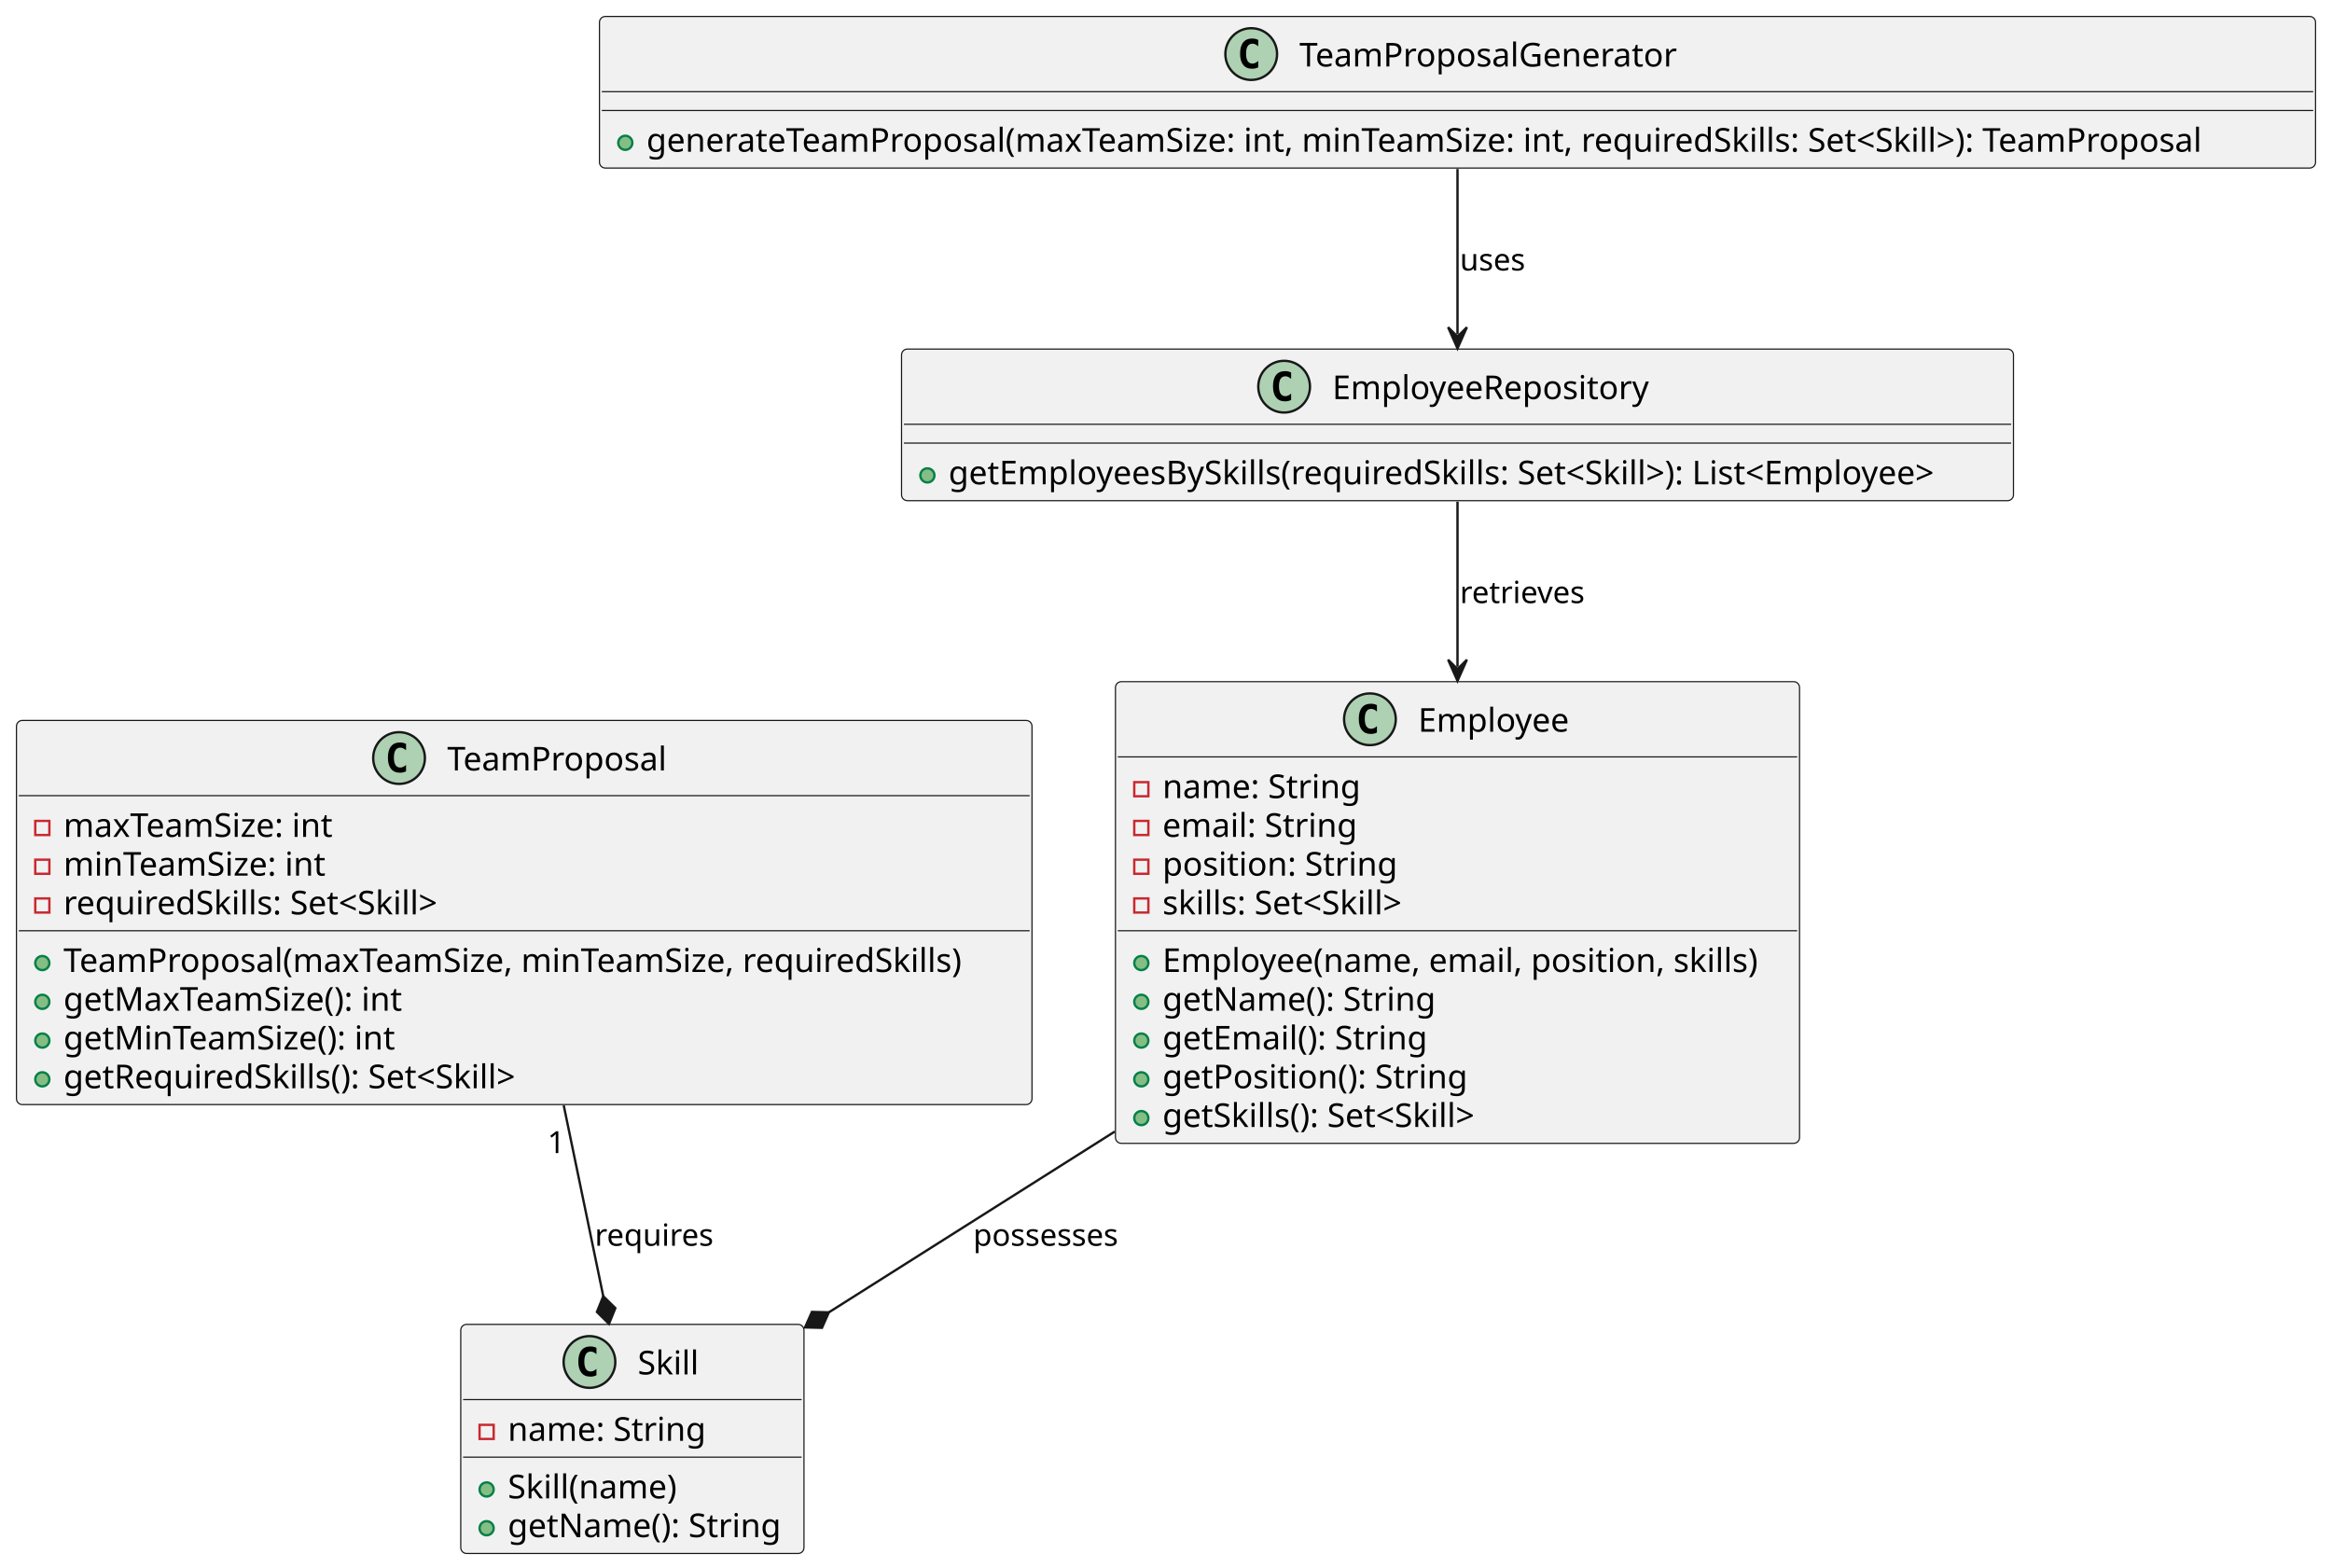
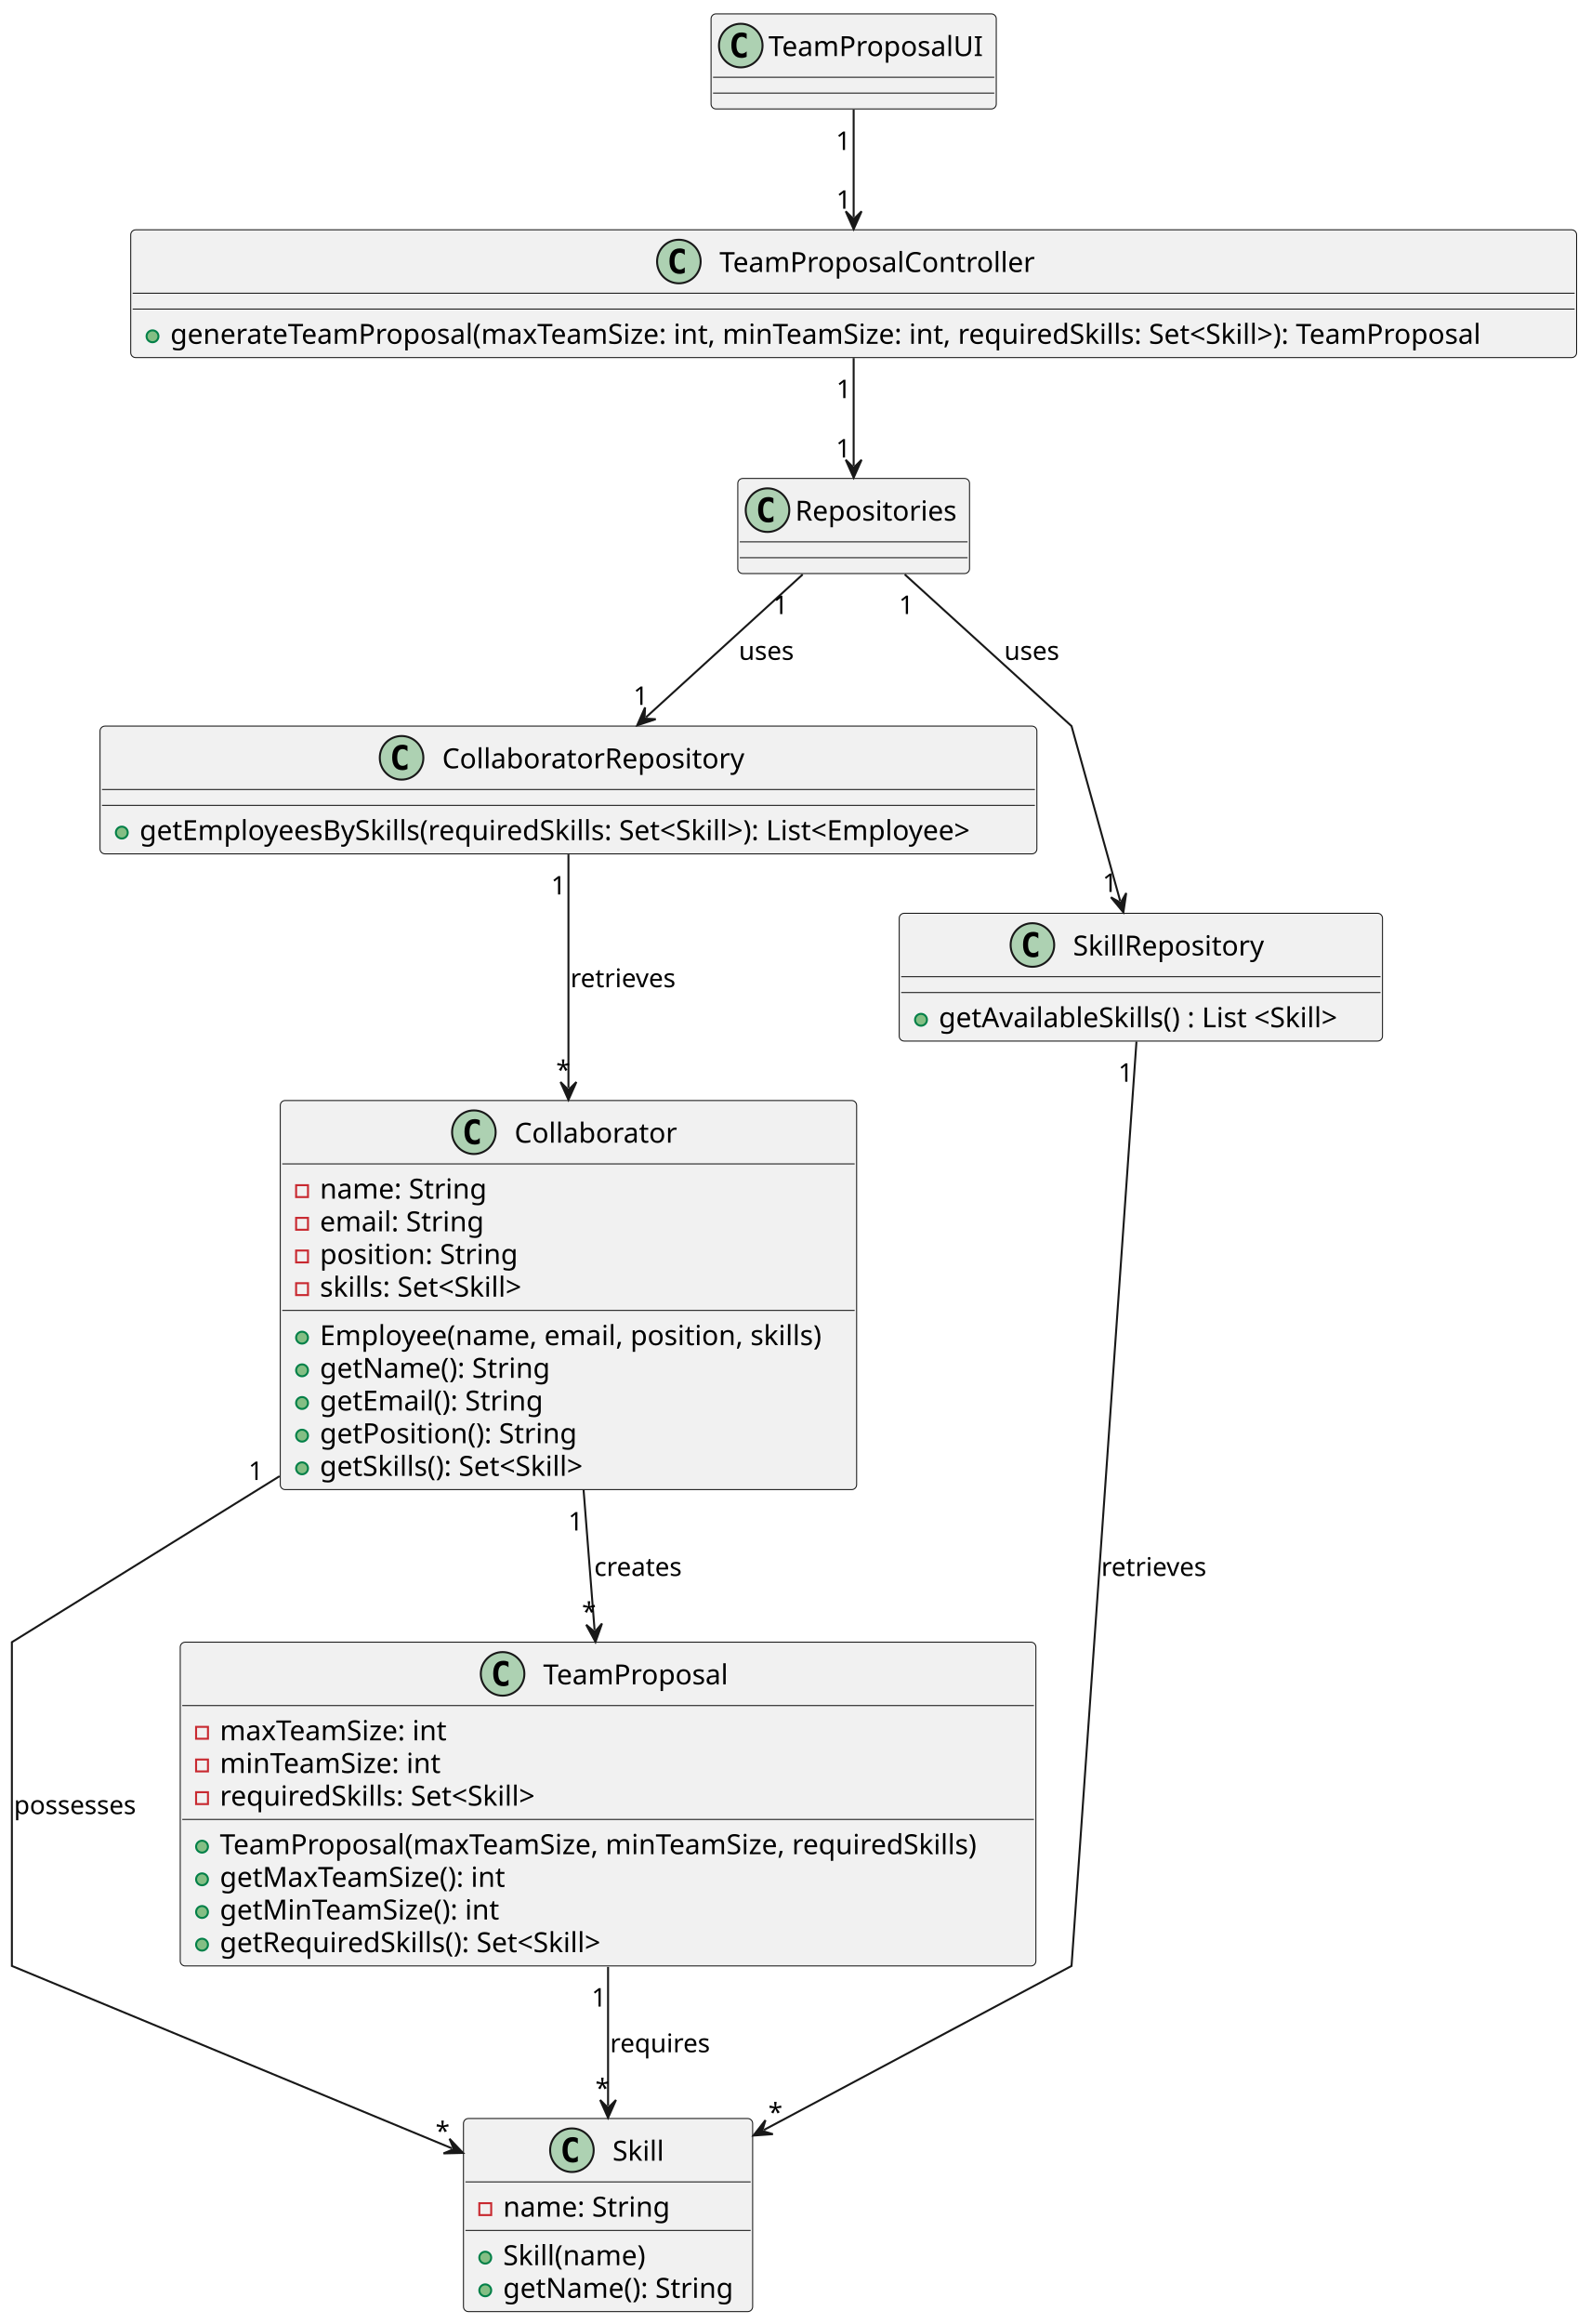
- <svg xmlns="http://www.w3.org/2000/svg" contentStyleType="text/css" height="667px" preserveAspectRatio="none" style="width:992px;height:667px;background:#FFFFFF;" version="1.1" viewBox="0 0 992 667" width="992px" zoomAndPan="magnify">
+ <svg xmlns="http://www.w3.org/2000/svg" contentStyleType="text/css" height="1173px" preserveAspectRatio="none" style="width:803px;height:1173px;background:#FFFFFF;" version="1.1" viewBox="0 0 803 1173" width="803px" zoomAndPan="magnify">
  <defs />
  <g>
-     <g id="elem_Employee">
-       <rect codeLine="6" fill="#F1F1F1" height="196.394" id="Employee" rx="2.5" ry="2.5" style="stroke:#181818;stroke-width:0.5;" width="291" x="474.5" y="289.98" />
-       <ellipse cx="582.75" cy="305.98" fill="#ADD1B2" rx="11" ry="11" style="stroke:#181818;stroke-width:1.0;" />
-       <path d="M585.723,311.623 Q585.142,311.922 584.503,312.071 Q583.864,312.221 583.158,312.221 Q580.651,312.221 579.332,310.569 Q578.012,308.917 578.012,305.796 Q578.012,302.666 579.332,301.015 Q580.651,299.363 583.158,299.363 Q583.864,299.363 584.511,299.512 Q585.159,299.662 585.723,299.961 L585.723,302.683 Q585.092,302.102 584.499,301.832 Q583.905,301.562 583.274,301.562 Q581.93,301.562 581.245,302.629 Q580.56,303.696 580.56,305.796 Q580.56,307.888 581.245,308.954 Q581.93,310.021 583.274,310.021 Q583.905,310.021 584.499,309.751 Q585.092,309.481 585.723,308.9 Z " fill="#000000" />
-       <text fill="#000000" font-family="sans-serif" font-size="14" lengthAdjust="spacing" textLength="66" x="603.25" y="311.271">Employee</text>
-       <line style="stroke:#181818;stroke-width:0.5;" x1="475.5" x2="764.5" y1="321.98" y2="321.98" />
-       <rect fill="none" height="6" style="stroke:#C82930;stroke-width:1.0;" width="6" x="482.5" y="332.724" />
-       <text fill="#000000" font-family="sans-serif" font-size="14" lengthAdjust="spacing" textLength="87" x="494.5" y="339.515">name: String</text>
-       <rect fill="none" height="6" style="stroke:#C82930;stroke-width:1.0;" width="6" x="482.5" y="349.212" />
-       <text fill="#000000" font-family="sans-serif" font-size="14" lengthAdjust="spacing" textLength="86" x="494.5" y="356.003">email: String</text>
-       <rect fill="none" height="6" style="stroke:#C82930;stroke-width:1.0;" width="6" x="482.5" y="365.701" />
-       <text fill="#000000" font-family="sans-serif" font-size="14" lengthAdjust="spacing" textLength="105" x="494.5" y="372.492">position: String</text>
-       <rect fill="none" height="6" style="stroke:#C82930;stroke-width:1.0;" width="6" x="482.5" y="382.189" />
-       <text fill="#000000" font-family="sans-serif" font-size="14" lengthAdjust="spacing" textLength="113" x="494.5" y="388.98">skills: Set&lt;Skill&gt;</text>
-       <line style="stroke:#181818;stroke-width:0.5;" x1="475.5" x2="764.5" y1="395.933" y2="395.933" />
-       <ellipse cx="485.5" cy="409.677" fill="#84BE84" rx="3" ry="3" style="stroke:#038048;stroke-width:1.0;" />
-       <text fill="#000000" font-family="sans-serif" font-size="14" lengthAdjust="spacing" textLength="265" x="494.5" y="413.468">Employee(name, email, position, skills)</text>
-       <ellipse cx="485.5" cy="426.166" fill="#84BE84" rx="3" ry="3" style="stroke:#038048;stroke-width:1.0;" />
-       <text fill="#000000" font-family="sans-serif" font-size="14" lengthAdjust="spacing" textLength="120" x="494.5" y="429.957">getName(): String</text>
-       <ellipse cx="485.5" cy="442.654" fill="#84BE84" rx="3" ry="3" style="stroke:#038048;stroke-width:1.0;" />
-       <text fill="#000000" font-family="sans-serif" font-size="14" lengthAdjust="spacing" textLength="118" x="494.5" y="446.445">getEmail(): String</text>
-       <ellipse cx="485.5" cy="459.142" fill="#84BE84" rx="3" ry="3" style="stroke:#038048;stroke-width:1.0;" />
-       <text fill="#000000" font-family="sans-serif" font-size="14" lengthAdjust="spacing" textLength="136" x="494.5" y="462.933">getPosition(): String</text>
-       <ellipse cx="485.5" cy="475.63" fill="#84BE84" rx="3" ry="3" style="stroke:#038048;stroke-width:1.0;" />
-       <text fill="#000000" font-family="sans-serif" font-size="14" lengthAdjust="spacing" textLength="146" x="494.5" y="479.421">getSkills(): Set&lt;Skill&gt;</text>
+     <g id="elem_Collaborator">
+       <rect codeLine="6" fill="#F1F1F1" height="196.394" id="Collaborator" rx="2.5" ry="2.5" style="stroke:#181818;stroke-width:0.5;" width="291" x="141.5" y="555.46" />
+       <ellipse cx="239.25" cy="571.46" fill="#ADD1B2" rx="11" ry="11" style="stroke:#181818;stroke-width:1.0;" />
+       <path d="M242.223,577.103 Q241.642,577.402 241.003,577.551 Q240.364,577.701 239.658,577.701 Q237.151,577.701 235.832,576.049 Q234.512,574.397 234.512,571.276 Q234.512,568.146 235.832,566.495 Q237.151,564.843 239.658,564.843 Q240.364,564.843 241.011,564.992 Q241.659,565.142 242.223,565.441 L242.223,568.163 Q241.592,567.582 240.999,567.312 Q240.405,567.043 239.774,567.043 Q238.43,567.043 237.745,568.109 Q237.06,569.176 237.06,571.276 Q237.06,573.368 237.745,574.434 Q238.43,575.501 239.774,575.501 Q240.405,575.501 240.999,575.231 Q241.592,574.962 242.223,574.38 Z " fill="#000000" />
+       <text fill="#000000" font-family="sans-serif" font-size="14" lengthAdjust="spacing" textLength="87" x="259.75" y="576.751">Collaborator</text>
+       <line style="stroke:#181818;stroke-width:0.5;" x1="142.5" x2="431.5" y1="587.46" y2="587.46" />
+       <rect fill="none" height="6" style="stroke:#C82930;stroke-width:1.0;" width="6" x="149.5" y="598.204" />
+       <text fill="#000000" font-family="sans-serif" font-size="14" lengthAdjust="spacing" textLength="87" x="161.5" y="604.995">name: String</text>
+       <rect fill="none" height="6" style="stroke:#C82930;stroke-width:1.0;" width="6" x="149.5" y="614.692" />
+       <text fill="#000000" font-family="sans-serif" font-size="14" lengthAdjust="spacing" textLength="86" x="161.5" y="621.483">email: String</text>
+       <rect fill="none" height="6" style="stroke:#C82930;stroke-width:1.0;" width="6" x="149.5" y="631.181" />
+       <text fill="#000000" font-family="sans-serif" font-size="14" lengthAdjust="spacing" textLength="105" x="161.5" y="637.972">position: String</text>
+       <rect fill="none" height="6" style="stroke:#C82930;stroke-width:1.0;" width="6" x="149.5" y="647.669" />
+       <text fill="#000000" font-family="sans-serif" font-size="14" lengthAdjust="spacing" textLength="113" x="161.5" y="654.46">skills: Set&lt;Skill&gt;</text>
+       <line style="stroke:#181818;stroke-width:0.5;" x1="142.5" x2="431.5" y1="661.413" y2="661.413" />
+       <ellipse cx="152.5" cy="675.157" fill="#84BE84" rx="3" ry="3" style="stroke:#038048;stroke-width:1.0;" />
+       <text fill="#000000" font-family="sans-serif" font-size="14" lengthAdjust="spacing" textLength="265" x="161.5" y="678.948">Employee(name, email, position, skills)</text>
+       <ellipse cx="152.5" cy="691.645" fill="#84BE84" rx="3" ry="3" style="stroke:#038048;stroke-width:1.0;" />
+       <text fill="#000000" font-family="sans-serif" font-size="14" lengthAdjust="spacing" textLength="120" x="161.5" y="695.437">getName(): String</text>
+       <ellipse cx="152.5" cy="708.134" fill="#84BE84" rx="3" ry="3" style="stroke:#038048;stroke-width:1.0;" />
+       <text fill="#000000" font-family="sans-serif" font-size="14" lengthAdjust="spacing" textLength="118" x="161.5" y="711.925">getEmail(): String</text>
+       <ellipse cx="152.5" cy="724.622" fill="#84BE84" rx="3" ry="3" style="stroke:#038048;stroke-width:1.0;" />
+       <text fill="#000000" font-family="sans-serif" font-size="14" lengthAdjust="spacing" textLength="136" x="161.5" y="728.413">getPosition(): String</text>
+       <ellipse cx="152.5" cy="741.11" fill="#84BE84" rx="3" ry="3" style="stroke:#038048;stroke-width:1.0;" />
+       <text fill="#000000" font-family="sans-serif" font-size="14" lengthAdjust="spacing" textLength="146" x="161.5" y="744.901">getSkills(): Set&lt;Skill&gt;</text>
    </g>
    <g id="elem_Skill">
-       <rect codeLine="18" fill="#F1F1F1" height="97.465" id="Skill" rx="2.5" ry="2.5" style="stroke:#181818;stroke-width:0.5;" width="146" x="196" y="563.38" />
-       <ellipse cx="250.75" cy="579.38" fill="#ADD1B2" rx="11" ry="11" style="stroke:#181818;stroke-width:1.0;" />
-       <path d="M253.723,585.023 Q253.142,585.322 252.503,585.471 Q251.864,585.621 251.158,585.621 Q248.651,585.621 247.332,583.969 Q246.012,582.317 246.012,579.196 Q246.012,576.067 247.332,574.415 Q248.651,572.763 251.158,572.763 Q251.864,572.763 252.511,572.912 Q253.159,573.062 253.723,573.361 L253.723,576.083 Q253.092,575.502 252.499,575.232 Q251.905,574.962 251.274,574.962 Q249.93,574.962 249.245,576.029 Q248.56,577.096 248.56,579.196 Q248.56,581.288 249.245,582.354 Q249.93,583.421 251.274,583.421 Q251.905,583.421 252.499,583.151 Q253.092,582.881 253.723,582.3 Z " fill="#000000" />
-       <text fill="#000000" font-family="sans-serif" font-size="14" lengthAdjust="spacing" textLength="28" x="271.25" y="584.671">Skill</text>
-       <line style="stroke:#181818;stroke-width:0.5;" x1="197" x2="341" y1="595.38" y2="595.38" />
-       <rect fill="none" height="6" style="stroke:#C82930;stroke-width:1.0;" width="6" x="204" y="606.124" />
-       <text fill="#000000" font-family="sans-serif" font-size="14" lengthAdjust="spacing" textLength="87" x="216" y="612.915">name: String</text>
-       <line style="stroke:#181818;stroke-width:0.5;" x1="197" x2="341" y1="619.868" y2="619.868" />
-       <ellipse cx="207" cy="633.612" fill="#84BE84" rx="3" ry="3" style="stroke:#038048;stroke-width:1.0;" />
-       <text fill="#000000" font-family="sans-serif" font-size="14" lengthAdjust="spacing" textLength="76" x="216" y="637.403">Skill(name)</text>
-       <ellipse cx="207" cy="650.101" fill="#84BE84" rx="3" ry="3" style="stroke:#038048;stroke-width:1.0;" />
-       <text fill="#000000" font-family="sans-serif" font-size="14" lengthAdjust="spacing" textLength="120" x="216" y="653.892">getName(): String</text>
+       <rect codeLine="18" fill="#F1F1F1" height="97.465" id="Skill" rx="2.5" ry="2.5" style="stroke:#181818;stroke-width:0.5;" width="146" x="234" y="1069.28" />
+       <ellipse cx="288.75" cy="1085.28" fill="#ADD1B2" rx="11" ry="11" style="stroke:#181818;stroke-width:1.0;" />
+       <path d="M291.723,1090.923 Q291.142,1091.222 290.503,1091.371 Q289.864,1091.521 289.158,1091.521 Q286.651,1091.521 285.332,1089.869 Q284.012,1088.217 284.012,1085.096 Q284.012,1081.966 285.332,1080.315 Q286.651,1078.663 289.158,1078.663 Q289.864,1078.663 290.511,1078.812 Q291.159,1078.962 291.723,1079.261 L291.723,1081.983 Q291.092,1081.402 290.499,1081.132 Q289.905,1080.862 289.274,1080.862 Q287.93,1080.862 287.245,1081.929 Q286.56,1082.996 286.56,1085.096 Q286.56,1087.188 287.245,1088.254 Q287.93,1089.321 289.274,1089.321 Q289.905,1089.321 290.499,1089.051 Q291.092,1088.782 291.723,1088.2 Z " fill="#000000" />
+       <text fill="#000000" font-family="sans-serif" font-size="14" lengthAdjust="spacing" textLength="28" x="309.25" y="1090.571">Skill</text>
+       <line style="stroke:#181818;stroke-width:0.5;" x1="235" x2="379" y1="1101.28" y2="1101.28" />
+       <rect fill="none" height="6" style="stroke:#C82930;stroke-width:1.0;" width="6" x="242" y="1112.024" />
+       <text fill="#000000" font-family="sans-serif" font-size="14" lengthAdjust="spacing" textLength="87" x="254" y="1118.815">name: String</text>
+       <line style="stroke:#181818;stroke-width:0.5;" x1="235" x2="379" y1="1125.768" y2="1125.768" />
+       <ellipse cx="245" cy="1139.512" fill="#84BE84" rx="3" ry="3" style="stroke:#038048;stroke-width:1.0;" />
+       <text fill="#000000" font-family="sans-serif" font-size="14" lengthAdjust="spacing" textLength="76" x="254" y="1143.303">Skill(name)</text>
+       <ellipse cx="245" cy="1156.001" fill="#84BE84" rx="3" ry="3" style="stroke:#038048;stroke-width:1.0;" />
+       <text fill="#000000" font-family="sans-serif" font-size="14" lengthAdjust="spacing" textLength="120" x="254" y="1159.792">getName(): String</text>
+     </g>
+     <g id="elem_Repositories">
+       <rect codeLine="24" fill="#F1F1F1" height="48" id="Repositories" rx="2.5" ry="2.5" style="stroke:#181818;stroke-width:0.5;" width="117" x="372.5" y="241.49" />
+       <ellipse cx="387.5" cy="257.49" fill="#ADD1B2" rx="11" ry="11" style="stroke:#181818;stroke-width:1.0;" />
+       <path d="M390.473,263.133 Q389.892,263.432 389.253,263.581 Q388.614,263.731 387.908,263.731 Q385.401,263.731 384.082,262.079 Q382.762,260.427 382.762,257.306 Q382.762,254.177 384.082,252.525 Q385.401,250.873 387.908,250.873 Q388.614,250.873 389.261,251.022 Q389.909,251.172 390.473,251.47 L390.473,254.193 Q389.842,253.612 389.249,253.342 Q388.655,253.072 388.024,253.072 Q386.68,253.072 385.995,254.139 Q385.31,255.206 385.31,257.306 Q385.31,259.398 385.995,260.464 Q386.68,261.531 388.024,261.531 Q388.655,261.531 389.249,261.261 Q389.842,260.991 390.473,260.41 Z " fill="#000000" />
+       <text fill="#000000" font-family="sans-serif" font-size="14" lengthAdjust="spacing" textLength="85" x="401.5" y="262.781">Repositories</text>
+       <line style="stroke:#181818;stroke-width:0.5;" x1="373.5" x2="488.5" y1="273.49" y2="273.49" />
+       <line style="stroke:#181818;stroke-width:0.5;" x1="373.5" x2="488.5" y1="281.49" y2="281.49" />
    </g>
    <g id="elem_TeamProposal">
-       <rect codeLine="24" fill="#F1F1F1" height="163.418" id="TeamProposal" rx="2.5" ry="2.5" style="stroke:#181818;stroke-width:0.5;" width="432" x="7" y="306.47" />
-       <ellipse cx="169.75" cy="322.47" fill="#ADD1B2" rx="11" ry="11" style="stroke:#181818;stroke-width:1.0;" />
-       <path d="M172.723,328.113 Q172.142,328.412 171.503,328.561 Q170.864,328.711 170.158,328.711 Q167.651,328.711 166.332,327.059 Q165.012,325.407 165.012,322.286 Q165.012,319.156 166.332,317.505 Q167.651,315.853 170.158,315.853 Q170.864,315.853 171.511,316.002 Q172.159,316.152 172.723,316.45 L172.723,319.173 Q172.092,318.592 171.499,318.322 Q170.905,318.053 170.274,318.053 Q168.93,318.053 168.245,319.119 Q167.56,320.186 167.56,322.286 Q167.56,324.378 168.245,325.444 Q168.93,326.511 170.274,326.511 Q170.905,326.511 171.499,326.241 Q172.092,325.971 172.723,325.39 Z " fill="#000000" />
-       <text fill="#000000" font-family="sans-serif" font-size="14" lengthAdjust="spacing" textLength="98" x="190.25" y="327.761">TeamProposal</text>
-       <line style="stroke:#181818;stroke-width:0.5;" x1="8" x2="438" y1="338.47" y2="338.47" />
-       <rect fill="none" height="6" style="stroke:#C82930;stroke-width:1.0;" width="6" x="15" y="349.214" />
-       <text fill="#000000" font-family="sans-serif" font-size="14" lengthAdjust="spacing" textLength="122" x="27" y="356.005">maxTeamSize: int</text>
-       <rect fill="none" height="6" style="stroke:#C82930;stroke-width:1.0;" width="6" x="15" y="365.702" />
-       <text fill="#000000" font-family="sans-serif" font-size="14" lengthAdjust="spacing" textLength="118" x="27" y="372.493">minTeamSize: int</text>
-       <rect fill="none" height="6" style="stroke:#C82930;stroke-width:1.0;" width="6" x="15" y="382.191" />
-       <text fill="#000000" font-family="sans-serif" font-size="14" lengthAdjust="spacing" textLength="173" x="27" y="388.982">requiredSkills: Set&lt;Skill&gt;</text>
-       <line style="stroke:#181818;stroke-width:0.5;" x1="8" x2="438" y1="395.935" y2="395.935" />
-       <ellipse cx="18" cy="409.679" fill="#84BE84" rx="3" ry="3" style="stroke:#038048;stroke-width:1.0;" />
-       <text fill="#000000" font-family="sans-serif" font-size="14" lengthAdjust="spacing" textLength="406" x="27" y="413.47">TeamProposal(maxTeamSize, minTeamSize, requiredSkills)</text>
-       <ellipse cx="18" cy="426.167" fill="#84BE84" rx="3" ry="3" style="stroke:#038048;stroke-width:1.0;" />
-       <text fill="#000000" font-family="sans-serif" font-size="14" lengthAdjust="spacing" textLength="153" x="27" y="429.958">getMaxTeamSize(): int</text>
-       <ellipse cx="18" cy="442.656" fill="#84BE84" rx="3" ry="3" style="stroke:#038048;stroke-width:1.0;" />
-       <text fill="#000000" font-family="sans-serif" font-size="14" lengthAdjust="spacing" textLength="149" x="27" y="446.447">getMinTeamSize(): int</text>
-       <ellipse cx="18" cy="459.144" fill="#84BE84" rx="3" ry="3" style="stroke:#038048;stroke-width:1.0;" />
-       <text fill="#000000" font-family="sans-serif" font-size="14" lengthAdjust="spacing" textLength="208" x="27" y="462.935">getRequiredSkills(): Set&lt;Skill&gt;</text>
+       <rect codeLine="28" fill="#F1F1F1" height="163.418" id="TeamProposal" rx="2.5" ry="2.5" style="stroke:#181818;stroke-width:0.5;" width="432" x="91" y="828.86" />
+       <ellipse cx="253.75" cy="844.86" fill="#ADD1B2" rx="11" ry="11" style="stroke:#181818;stroke-width:1.0;" />
+       <path d="M256.723,850.503 Q256.142,850.802 255.503,850.951 Q254.864,851.101 254.158,851.101 Q251.651,851.101 250.332,849.449 Q249.012,847.797 249.012,844.676 Q249.012,841.547 250.332,839.895 Q251.651,838.243 254.158,838.243 Q254.864,838.243 255.511,838.392 Q256.159,838.542 256.723,838.841 L256.723,841.563 Q256.092,840.982 255.499,840.712 Q254.905,840.442 254.274,840.442 Q252.93,840.442 252.245,841.509 Q251.56,842.576 251.56,844.676 Q251.56,846.768 252.245,847.834 Q252.93,848.901 254.274,848.901 Q254.905,848.901 255.499,848.631 Q256.092,848.361 256.723,847.78 Z " fill="#000000" />
+       <text fill="#000000" font-family="sans-serif" font-size="14" lengthAdjust="spacing" textLength="98" x="274.25" y="850.151">TeamProposal</text>
+       <line style="stroke:#181818;stroke-width:0.5;" x1="92" x2="522" y1="860.86" y2="860.86" />
+       <rect fill="none" height="6" style="stroke:#C82930;stroke-width:1.0;" width="6" x="99" y="871.604" />
+       <text fill="#000000" font-family="sans-serif" font-size="14" lengthAdjust="spacing" textLength="122" x="111" y="878.395">maxTeamSize: int</text>
+       <rect fill="none" height="6" style="stroke:#C82930;stroke-width:1.0;" width="6" x="99" y="888.092" />
+       <text fill="#000000" font-family="sans-serif" font-size="14" lengthAdjust="spacing" textLength="118" x="111" y="894.883">minTeamSize: int</text>
+       <rect fill="none" height="6" style="stroke:#C82930;stroke-width:1.0;" width="6" x="99" y="904.581" />
+       <text fill="#000000" font-family="sans-serif" font-size="14" lengthAdjust="spacing" textLength="173" x="111" y="911.372">requiredSkills: Set&lt;Skill&gt;</text>
+       <line style="stroke:#181818;stroke-width:0.5;" x1="92" x2="522" y1="918.325" y2="918.325" />
+       <ellipse cx="102" cy="932.069" fill="#84BE84" rx="3" ry="3" style="stroke:#038048;stroke-width:1.0;" />
+       <text fill="#000000" font-family="sans-serif" font-size="14" lengthAdjust="spacing" textLength="406" x="111" y="935.86">TeamProposal(maxTeamSize, minTeamSize, requiredSkills)</text>
+       <ellipse cx="102" cy="948.557" fill="#84BE84" rx="3" ry="3" style="stroke:#038048;stroke-width:1.0;" />
+       <text fill="#000000" font-family="sans-serif" font-size="14" lengthAdjust="spacing" textLength="153" x="111" y="952.348">getMaxTeamSize(): int</text>
+       <ellipse cx="102" cy="965.045" fill="#84BE84" rx="3" ry="3" style="stroke:#038048;stroke-width:1.0;" />
+       <text fill="#000000" font-family="sans-serif" font-size="14" lengthAdjust="spacing" textLength="149" x="111" y="968.837">getMinTeamSize(): int</text>
+       <ellipse cx="102" cy="981.534" fill="#84BE84" rx="3" ry="3" style="stroke:#038048;stroke-width:1.0;" />
+       <text fill="#000000" font-family="sans-serif" font-size="14" lengthAdjust="spacing" textLength="208" x="111" y="985.325">getRequiredSkills(): Set&lt;Skill&gt;</text>
    </g>
-     <g id="elem_EmployeeRepository">
-       <rect codeLine="34" fill="#F1F1F1" height="64.488" id="EmployeeRepository" rx="2.5" ry="2.5" style="stroke:#181818;stroke-width:0.5;" width="473" x="383.5" y="148.49" />
-       <ellipse cx="546.25" cy="164.49" fill="#ADD1B2" rx="11" ry="11" style="stroke:#181818;stroke-width:1.0;" />
-       <path d="M549.223,170.133 Q548.642,170.432 548.003,170.581 Q547.364,170.731 546.658,170.731 Q544.151,170.731 542.832,169.079 Q541.512,167.427 541.512,164.306 Q541.512,161.177 542.832,159.525 Q544.151,157.873 546.658,157.873 Q547.364,157.873 548.011,158.022 Q548.659,158.172 549.223,158.47 L549.223,161.193 Q548.592,160.612 547.999,160.342 Q547.405,160.072 546.774,160.072 Q545.43,160.072 544.745,161.139 Q544.06,162.206 544.06,164.306 Q544.06,166.398 544.745,167.464 Q545.43,168.531 546.774,168.531 Q547.405,168.531 547.999,168.261 Q548.592,167.992 549.223,167.41 Z " fill="#000000" />
-       <text fill="#000000" font-family="sans-serif" font-size="14" lengthAdjust="spacing" textLength="139" x="566.75" y="169.781">EmployeeRepository</text>
-       <line style="stroke:#181818;stroke-width:0.5;" x1="384.5" x2="855.5" y1="180.49" y2="180.49" />
-       <line style="stroke:#181818;stroke-width:0.5;" x1="384.5" x2="855.5" y1="188.49" y2="188.49" />
-       <ellipse cx="394.5" cy="202.234" fill="#84BE84" rx="3" ry="3" style="stroke:#038048;stroke-width:1.0;" />
-       <text fill="#000000" font-family="sans-serif" font-size="14" lengthAdjust="spacing" textLength="447" x="403.5" y="206.025">getEmployeesBySkills(requiredSkills: Set&lt;Skill&gt;): List&lt;Employee&gt;</text>
+     <g id="elem_CollaboratorRepository">
+       <rect codeLine="38" fill="#F1F1F1" height="64.488" id="CollaboratorRepository" rx="2.5" ry="2.5" style="stroke:#181818;stroke-width:0.5;" width="473" x="50.5" y="366.49" />
+       <ellipse cx="202.75" cy="382.49" fill="#ADD1B2" rx="11" ry="11" style="stroke:#181818;stroke-width:1.0;" />
+       <path d="M205.723,388.133 Q205.142,388.432 204.503,388.581 Q203.864,388.731 203.158,388.731 Q200.651,388.731 199.332,387.079 Q198.012,385.427 198.012,382.306 Q198.012,379.176 199.332,377.525 Q200.651,375.873 203.158,375.873 Q203.864,375.873 204.511,376.022 Q205.159,376.172 205.723,376.471 L205.723,379.193 Q205.092,378.612 204.499,378.342 Q203.905,378.072 203.274,378.072 Q201.93,378.072 201.245,379.139 Q200.56,380.206 200.56,382.306 Q200.56,384.398 201.245,385.464 Q201.93,386.531 203.274,386.531 Q203.905,386.531 204.499,386.261 Q205.092,385.991 205.723,385.41 Z " fill="#000000" />
+       <text fill="#000000" font-family="sans-serif" font-size="14" lengthAdjust="spacing" textLength="160" x="223.25" y="387.781">CollaboratorRepository</text>
+       <line style="stroke:#181818;stroke-width:0.5;" x1="51.5" x2="522.5" y1="398.49" y2="398.49" />
+       <line style="stroke:#181818;stroke-width:0.5;" x1="51.5" x2="522.5" y1="406.49" y2="406.49" />
+       <ellipse cx="61.5" cy="420.234" fill="#84BE84" rx="3" ry="3" style="stroke:#038048;stroke-width:1.0;" />
+       <text fill="#000000" font-family="sans-serif" font-size="14" lengthAdjust="spacing" textLength="447" x="70.5" y="424.025">getEmployeesBySkills(requiredSkills: Set&lt;Skill&gt;): List&lt;Employee&gt;</text>
    </g>
-     <g id="elem_TeamProposalGenerator">
-       <rect codeLine="38" fill="#F1F1F1" height="64.488" id="TeamProposalGenerator" rx="2.5" ry="2.5" style="stroke:#181818;stroke-width:0.5;" width="730" x="255" y="7" />
-       <ellipse cx="532.25" cy="23" fill="#ADD1B2" rx="11" ry="11" style="stroke:#181818;stroke-width:1.0;" />
-       <path d="M535.223,28.643 Q534.642,28.942 534.003,29.091 Q533.364,29.241 532.658,29.241 Q530.151,29.241 528.832,27.589 Q527.512,25.937 527.512,22.816 Q527.512,19.686 528.832,18.035 Q530.151,16.383 532.658,16.383 Q533.364,16.383 534.011,16.532 Q534.659,16.682 535.223,16.98 L535.223,19.703 Q534.592,19.122 533.999,18.852 Q533.405,18.582 532.774,18.582 Q531.43,18.582 530.745,19.649 Q530.06,20.716 530.06,22.816 Q530.06,24.908 530.745,25.974 Q531.43,27.041 532.774,27.041 Q533.405,27.041 533.999,26.771 Q534.592,26.502 535.223,25.92 Z " fill="#000000" />
-       <text fill="#000000" font-family="sans-serif" font-size="14" lengthAdjust="spacing" textLength="167" x="552.75" y="28.291">TeamProposalGenerator</text>
-       <line style="stroke:#181818;stroke-width:0.5;" x1="256" x2="984" y1="39" y2="39" />
-       <line style="stroke:#181818;stroke-width:0.5;" x1="256" x2="984" y1="47" y2="47" />
-       <ellipse cx="266" cy="60.744" fill="#84BE84" rx="3" ry="3" style="stroke:#038048;stroke-width:1.0;" />
-       <text fill="#000000" font-family="sans-serif" font-size="14" lengthAdjust="spacing" textLength="704" x="275" y="64.535">generateTeamProposal(maxTeamSize: int, minTeamSize: int, requiredSkills: Set&lt;Skill&gt;): TeamProposal</text>
+     <g id="elem_TeamProposalController">
+       <rect codeLine="42" fill="#F1F1F1" height="64.488" id="TeamProposalController" rx="2.5" ry="2.5" style="stroke:#181818;stroke-width:0.5;" width="730" x="66" y="116" />
+       <ellipse cx="342.75" cy="132" fill="#ADD1B2" rx="11" ry="11" style="stroke:#181818;stroke-width:1.0;" />
+       <path d="M345.723,137.643 Q345.142,137.942 344.503,138.091 Q343.864,138.241 343.158,138.241 Q340.651,138.241 339.332,136.589 Q338.012,134.937 338.012,131.816 Q338.012,128.686 339.332,127.035 Q340.651,125.383 343.158,125.383 Q343.864,125.383 344.511,125.532 Q345.159,125.682 345.723,125.981 L345.723,128.703 Q345.092,128.122 344.499,127.852 Q343.905,127.582 343.274,127.582 Q341.93,127.582 341.245,128.649 Q340.56,129.716 340.56,131.816 Q340.56,133.908 341.245,134.974 Q341.93,136.041 343.274,136.041 Q343.905,136.041 344.499,135.771 Q345.092,135.501 345.723,134.92 Z " fill="#000000" />
+       <text fill="#000000" font-family="sans-serif" font-size="14" lengthAdjust="spacing" textLength="168" x="363.25" y="137.291">TeamProposalController</text>
+       <line style="stroke:#181818;stroke-width:0.5;" x1="67" x2="795" y1="148" y2="148" />
+       <line style="stroke:#181818;stroke-width:0.5;" x1="67" x2="795" y1="156" y2="156" />
+       <ellipse cx="77" cy="169.744" fill="#84BE84" rx="3" ry="3" style="stroke:#038048;stroke-width:1.0;" />
+       <text fill="#000000" font-family="sans-serif" font-size="14" lengthAdjust="spacing" textLength="704" x="86" y="173.535">generateTeamProposal(maxTeamSize: int, minTeamSize: int, requiredSkills: Set&lt;Skill&gt;): TeamProposal</text>
    </g>
-     <g id="link_Employee_Skill">
-       <path codeLine="42" d="M474.19,481.37 C428.8,510.07 390.823,534.087 352.593,558.257 " fill="none" id="Employee-to-Skill" style="stroke:#181818;stroke-width:1.0;" />
-       <polygon fill="#181818" points="342.45,564.67,349.659,564.845,352.593,558.257,345.384,558.083,342.45,564.67" style="stroke:#181818;stroke-width:1.0;" />
-       <text fill="#000000" font-family="sans-serif" font-size="13" lengthAdjust="spacing" textLength="65" x="414" y="529.948">possesses</text>
+     <g id="elem_SkillRepository">
+       <rect codeLine="45" fill="#F1F1F1" height="64.488" id="SkillRepository" rx="2.5" ry="2.5" style="stroke:#181818;stroke-width:0.5;" width="244" x="454" y="460.97" />
+       <ellipse cx="521.25" cy="476.97" fill="#ADD1B2" rx="11" ry="11" style="stroke:#181818;stroke-width:1.0;" />
+       <path d="M524.223,482.613 Q523.642,482.912 523.003,483.061 Q522.364,483.211 521.658,483.211 Q519.151,483.211 517.832,481.559 Q516.512,479.907 516.512,476.786 Q516.512,473.656 517.832,472.005 Q519.151,470.353 521.658,470.353 Q522.364,470.353 523.011,470.502 Q523.659,470.652 524.223,470.95 L524.223,473.673 Q523.592,473.092 522.999,472.822 Q522.405,472.553 521.774,472.553 Q520.43,472.553 519.745,473.619 Q519.06,474.686 519.06,476.786 Q519.06,478.878 519.745,479.944 Q520.43,481.011 521.774,481.011 Q522.405,481.011 522.999,480.741 Q523.592,480.471 524.223,479.89 Z " fill="#000000" />
+       <text fill="#000000" font-family="sans-serif" font-size="14" lengthAdjust="spacing" textLength="101" x="541.75" y="482.261">SkillRepository</text>
+       <line style="stroke:#181818;stroke-width:0.5;" x1="455" x2="697" y1="492.97" y2="492.97" />
+       <line style="stroke:#181818;stroke-width:0.5;" x1="455" x2="697" y1="500.97" y2="500.97" />
+       <ellipse cx="465" cy="514.714" fill="#84BE84" rx="3" ry="3" style="stroke:#038048;stroke-width:1.0;" />
+       <text fill="#000000" font-family="sans-serif" font-size="14" lengthAdjust="spacing" textLength="218" x="474" y="518.505">getAvailableSkills() : List &lt;Skill&gt;</text>
+     </g>
+     <g id="elem_TeamProposalUI">
+       <rect codeLine="49" fill="#F1F1F1" height="48" id="TeamProposalUI" rx="2.5" ry="2.5" style="stroke:#181818;stroke-width:0.5;" width="144" x="359" y="7" />
+       <ellipse cx="374" cy="23" fill="#ADD1B2" rx="11" ry="11" style="stroke:#181818;stroke-width:1.0;" />
+       <path d="M376.973,28.643 Q376.392,28.942 375.753,29.091 Q375.114,29.241 374.408,29.241 Q371.901,29.241 370.582,27.589 Q369.262,25.937 369.262,22.816 Q369.262,19.686 370.582,18.035 Q371.901,16.383 374.408,16.383 Q375.114,16.383 375.761,16.532 Q376.409,16.682 376.973,16.98 L376.973,19.703 Q376.342,19.122 375.749,18.852 Q375.155,18.582 374.524,18.582 Q373.18,18.582 372.495,19.649 Q371.81,20.716 371.81,22.816 Q371.81,24.908 372.495,25.974 Q373.18,27.041 374.524,27.041 Q375.155,27.041 375.749,26.771 Q376.342,26.502 376.973,25.92 Z " fill="#000000" />
+       <text fill="#000000" font-family="sans-serif" font-size="14" lengthAdjust="spacing" textLength="112" x="388" y="28.291">TeamProposalUI</text>
+       <line style="stroke:#181818;stroke-width:0.5;" x1="360" x2="502" y1="39" y2="39" />
+       <line style="stroke:#181818;stroke-width:0.5;" x1="360" x2="502" y1="47" y2="47" />
+     </g>
+     <g id="link_Collaborator_TeamProposal">
+       <path codeLine="52" d="M294.65,752.12 C296.63,777.42 298.281,798.408 300.191,822.748 " fill="none" id="Collaborator-to-TeamProposal" style="stroke:#181818;stroke-width:1.0;" />
+       <polygon fill="#181818" points="300.66,828.73,303.944,819.445,300.269,823.745,295.968,820.071,300.66,828.73" style="stroke:#181818;stroke-width:1.0;" />
+       <text fill="#000000" font-family="sans-serif" font-size="13" lengthAdjust="spacing" textLength="45" x="300" y="795.428">creates</text>
+       <text fill="#000000" font-family="sans-serif" font-size="13" lengthAdjust="spacing" textLength="8" x="286.918" y="772.481">1</text>
+       <text fill="#000000" font-family="sans-serif" font-size="13" lengthAdjust="spacing" textLength="6" x="293.799" y="818.077">*</text>
+     </g>
+     <g id="link_SkillRepository_Skill">
+       <path codeLine="53" d="M573.78,525.75 C566.09,635.24 541,992.28 541,992.28 C541,992.28 454.315,1038.477 385.695,1075.057 " fill="none" id="SkillRepository-to-Skill" style="stroke:#181818;stroke-width:1.0;" />
+       <polygon fill="#181818" points="380.4,1077.88,390.224,1077.176,384.812,1075.528,386.46,1070.117,380.4,1077.88" style="stroke:#181818;stroke-width:1.0;" />
+       <text fill="#000000" font-family="sans-serif" font-size="13" lengthAdjust="spacing" textLength="54" x="556" y="795.428">retrieves</text>
+       <text fill="#000000" font-family="sans-serif" font-size="13" lengthAdjust="spacing" textLength="8" x="564.594" y="545.98">1</text>
+       <text fill="#000000" font-family="sans-serif" font-size="13" lengthAdjust="spacing" textLength="6" x="387.921" y="1070.775">*</text>
+     </g>
+     <g id="link_Repositories_SkillRepository">
+       <path codeLine="54" d="M456.79,289.93 C489.3,319.49 541,366.49 541,366.49 C541,366.49 555.191,417.46 565.561,454.71 " fill="none" id="Repositories-to-SkillRepository" style="stroke:#181818;stroke-width:1.0;" />
+       <polygon fill="#181818" points="567.17,460.49,568.61,450.747,565.829,455.673,560.903,452.892,567.17,460.49" style="stroke:#181818;stroke-width:1.0;" />
+       <text fill="#000000" font-family="sans-serif" font-size="13" lengthAdjust="spacing" textLength="29" x="507" y="333.058">uses</text>
+       <text fill="#000000" font-family="sans-serif" font-size="13" lengthAdjust="spacing" textLength="8" x="453.829" y="309.92">1</text>
+       <text fill="#000000" font-family="sans-serif" font-size="13" lengthAdjust="spacing" textLength="8" x="556.644" y="450.17">1</text>
+     </g>
+     <g id="link_TeamProposalUI_TeamProposalController">
+       <path codeLine="55" d="M431,55.32 C431,72.68 431,90.58 431,109.66 " fill="none" id="TeamProposalUI-to-TeamProposalController" style="stroke:#181818;stroke-width:1.0;" />
+       <polygon fill="#181818" points="431,115.66,435,106.66,431,110.66,427,106.66,431,115.66" style="stroke:#181818;stroke-width:1.0;" />
+       <text fill="#000000" font-family="sans-serif" font-size="13" lengthAdjust="spacing" textLength="8" x="422.025" y="75.682">1</text>
+       <text fill="#000000" font-family="sans-serif" font-size="13" lengthAdjust="spacing" textLength="8" x="422.212" y="105.367">1</text>
+     </g>
+     <g id="link_TeamProposalController_Repositories">
+       <path codeLine="56" d="M431,180.73 C431,199.79 431,217.69 431,235.08 " fill="none" id="TeamProposalController-to-Repositories" style="stroke:#181818;stroke-width:1.0;" />
+       <polygon fill="#181818" points="431,241.08,435,232.08,431,236.08,427,232.08,431,241.08" style="stroke:#181818;stroke-width:1.0;" />
+       <text fill="#000000" font-family="sans-serif" font-size="13" lengthAdjust="spacing" textLength="8" x="422.238" y="200.95">1</text>
+       <text fill="#000000" font-family="sans-serif" font-size="13" lengthAdjust="spacing" textLength="8" x="422.025" y="230.908">1</text>
+     </g>
+     <g id="link_Collaborator_Skill">
+       <path codeLine="57" d="M141.15,745.08 C72.73,787.49 6,828.86 6,828.86 C6,828.86 6,992.28 6,992.28 C6,992.28 139.117,1047.433 228.207,1084.353 " fill="none" id="Collaborator-to-Skill" style="stroke:#181818;stroke-width:1.0;" />
+       <polygon fill="#181818" points="233.75,1086.65,226.967,1079.509,229.131,1084.736,223.904,1086.9,233.75,1086.65" style="stroke:#181818;stroke-width:1.0;" />
+       <text fill="#000000" font-family="sans-serif" font-size="13" lengthAdjust="spacing" textLength="65" x="7" y="915.638">possesses</text>
+       <text fill="#000000" font-family="sans-serif" font-size="13" lengthAdjust="spacing" textLength="8" x="125.423" y="746.984">1</text>
+       <text fill="#000000" font-family="sans-serif" font-size="13" lengthAdjust="spacing" textLength="6" x="219.887" y="1080.227">*</text>
    </g>
    <g id="link_TeamProposal_Skill">
-       <path codeLine="43" d="M239.8,470.24 C246.27,501.44 251.003,524.31 256.623,551.41 " fill="none" id="TeamProposal-to-Skill" style="stroke:#181818;stroke-width:1.0;" />
-       <polygon fill="#181818" points="259.06,563.16,261.758,556.473,256.623,551.41,253.925,558.097,259.06,563.16" style="stroke:#181818;stroke-width:1.0;" />
-       <text fill="#000000" font-family="sans-serif" font-size="13" lengthAdjust="spacing" textLength="51" x="253" y="529.948">requires</text>
-       <text fill="#000000" font-family="sans-serif" font-size="13" lengthAdjust="spacing" textLength="8" x="232.9" y="490.518">1</text>
+       <path codeLine="58" d="M307,992.76 C307,1018.56 307,1040.25 307,1062.93 " fill="none" id="TeamProposal-to-Skill" style="stroke:#181818;stroke-width:1.0;" />
+       <polygon fill="#181818" points="307,1068.93,311,1059.93,307,1063.93,303,1059.93,307,1068.93" style="stroke:#181818;stroke-width:1.0;" />
+       <text fill="#000000" font-family="sans-serif" font-size="13" lengthAdjust="spacing" textLength="51" x="308" y="1035.848">requires</text>
+       <text fill="#000000" font-family="sans-serif" font-size="13" lengthAdjust="spacing" textLength="8" x="298.669" y="1012.769">1</text>
+       <text fill="#000000" font-family="sans-serif" font-size="13" lengthAdjust="spacing" textLength="6" x="300.578" y="1058.563">*</text>
    </g>
-     <g id="link_EmployeeRepository_Employee">
-       <path codeLine="44" d="M620,213.39 C620,233.98 620,256.06 620,283.64 " fill="none" id="EmployeeRepository-to-Employee" style="stroke:#181818;stroke-width:1.0;" />
-       <polygon fill="#181818" points="620,289.64,624,280.64,620,284.64,616,280.64,620,289.64" style="stroke:#181818;stroke-width:1.0;" />
-       <text fill="#000000" font-family="sans-serif" font-size="13" lengthAdjust="spacing" textLength="54" x="621" y="256.548">retrieves</text>
+     <g id="link_CollaboratorRepository_Collaborator">
+       <path codeLine="59" d="M287,431.25 C287,462.24 287,505.15 287,549.13 " fill="none" id="CollaboratorRepository-to-Collaborator" style="stroke:#181818;stroke-width:1.0;" />
+       <polygon fill="#181818" points="287,555.13,291,546.13,287,550.13,283,546.13,287,555.13" style="stroke:#181818;stroke-width:1.0;" />
+       <text fill="#000000" font-family="sans-serif" font-size="13" lengthAdjust="spacing" textLength="54" x="288" y="498.288">retrieves</text>
+       <text fill="#000000" font-family="sans-serif" font-size="13" lengthAdjust="spacing" textLength="8" x="278.238" y="451.476">1</text>
+       <text fill="#000000" font-family="sans-serif" font-size="13" lengthAdjust="spacing" textLength="6" x="280.77" y="544.592">*</text>
    </g>
-     <g id="link_TeamProposalGenerator_EmployeeRepository">
-       <path codeLine="45" d="M620,71.9 C620,94.73 620,119.41 620,142.21 " fill="none" id="TeamProposalGenerator-to-EmployeeRepository" style="stroke:#181818;stroke-width:1.0;" />
-       <polygon fill="#181818" points="620,148.21,624,139.21,620,143.21,616,139.21,620,148.21" style="stroke:#181818;stroke-width:1.0;" />
-       <text fill="#000000" font-family="sans-serif" font-size="13" lengthAdjust="spacing" textLength="29" x="621" y="115.058">uses</text>
+     <g id="link_Repositories_CollaboratorRepository">
+       <path codeLine="60" d="M405.26,289.95 C381.96,311.18 351.884,338.587 326.154,362.047 " fill="none" id="Repositories-to-CollaboratorRepository" style="stroke:#181818;stroke-width:1.0;" />
+       <polygon fill="#181818" points="321.72,366.09,331.066,362.982,325.415,362.721,325.675,357.07,321.72,366.09" style="stroke:#181818;stroke-width:1.0;" />
+       <text fill="#000000" font-family="sans-serif" font-size="13" lengthAdjust="spacing" textLength="29" x="373" y="333.058">uses</text>
+       <text fill="#000000" font-family="sans-serif" font-size="13" lengthAdjust="spacing" textLength="8" x="390.383" y="309.945">1</text>
+       <text fill="#000000" font-family="sans-serif" font-size="13" lengthAdjust="spacing" textLength="8" x="319.768" y="355.786">1</text>
    </g>
  </g>
</svg>
